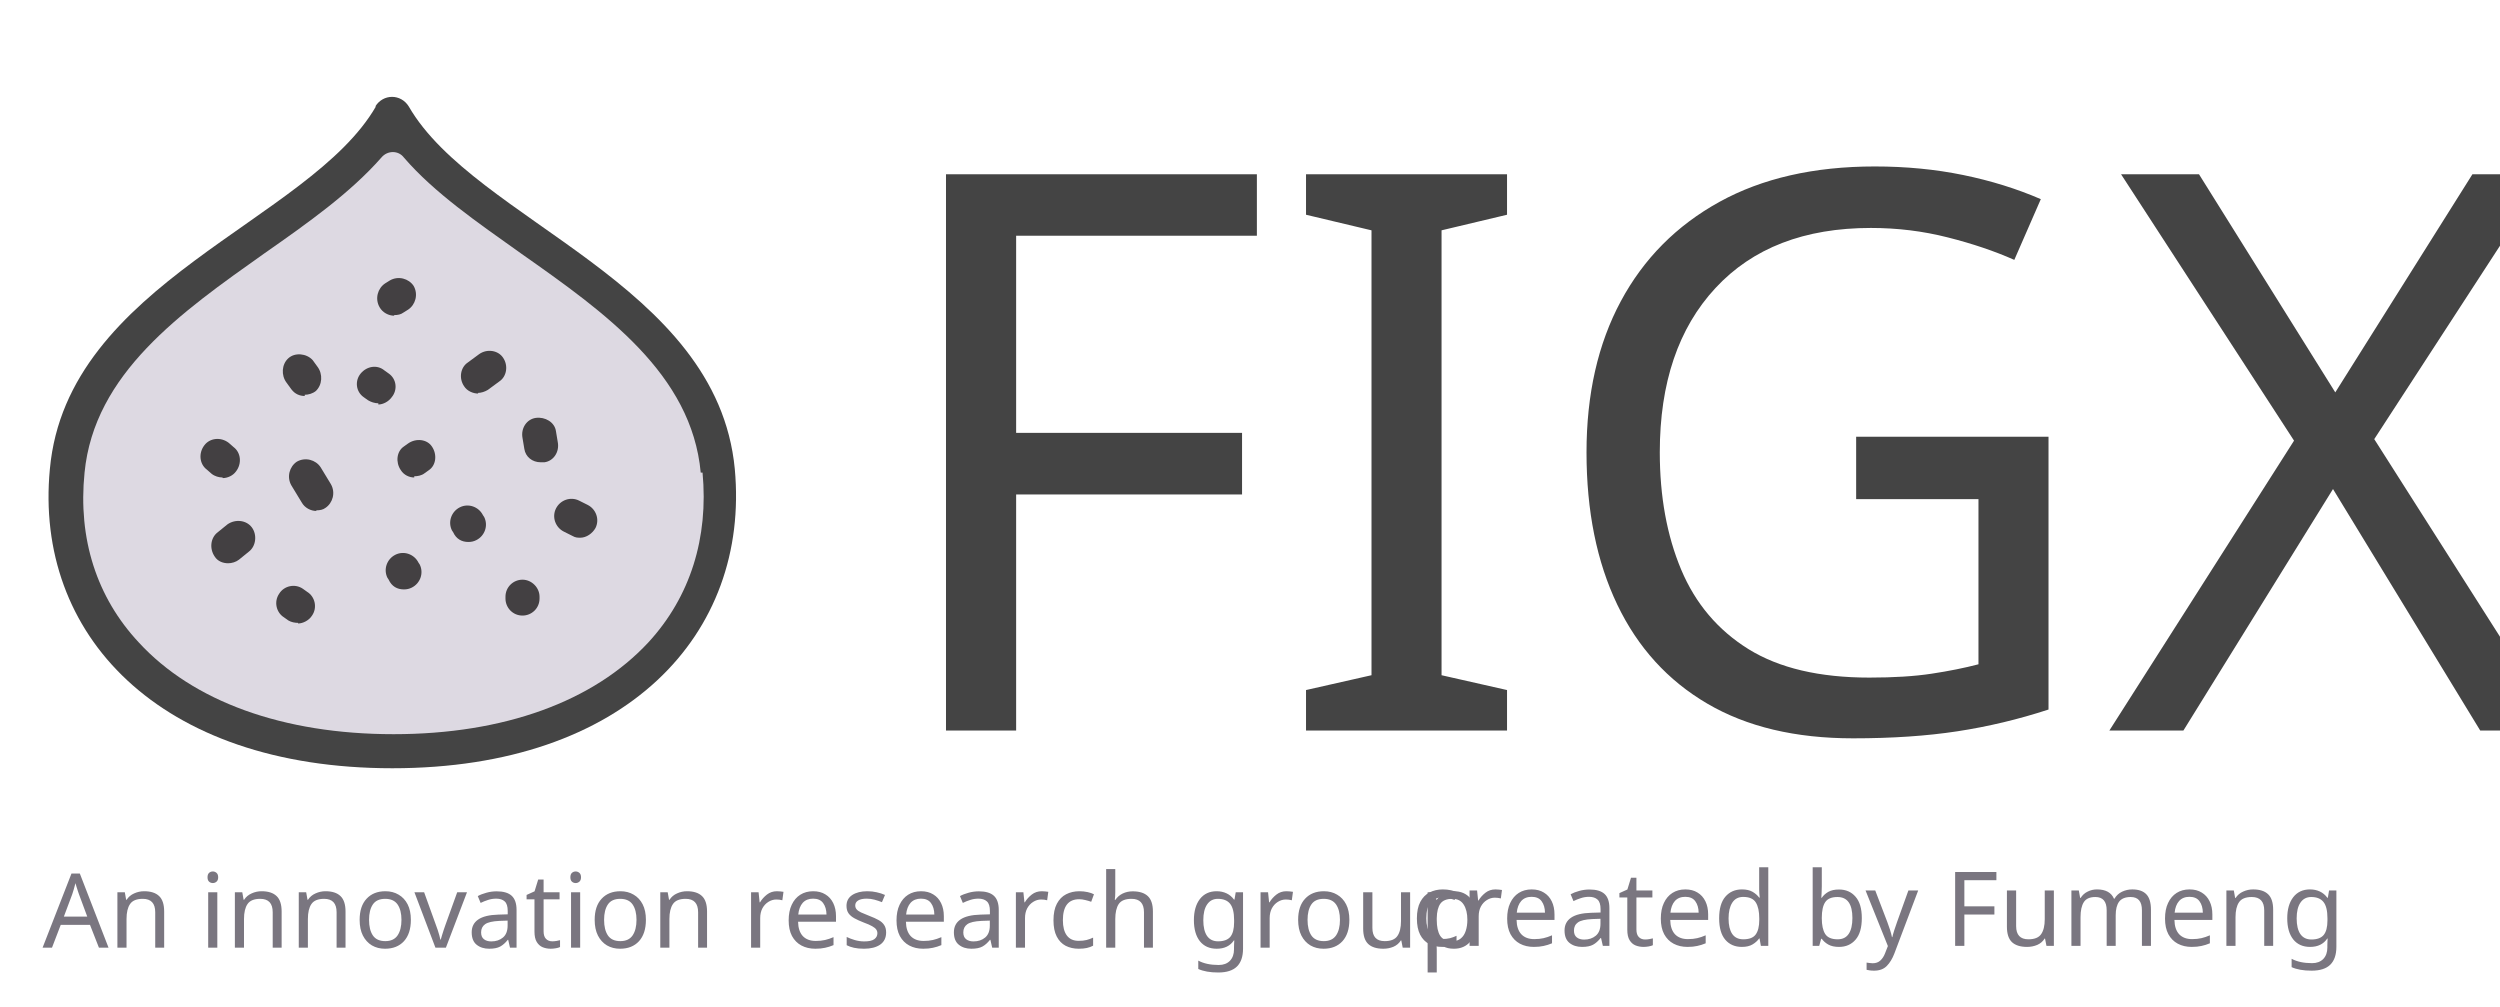
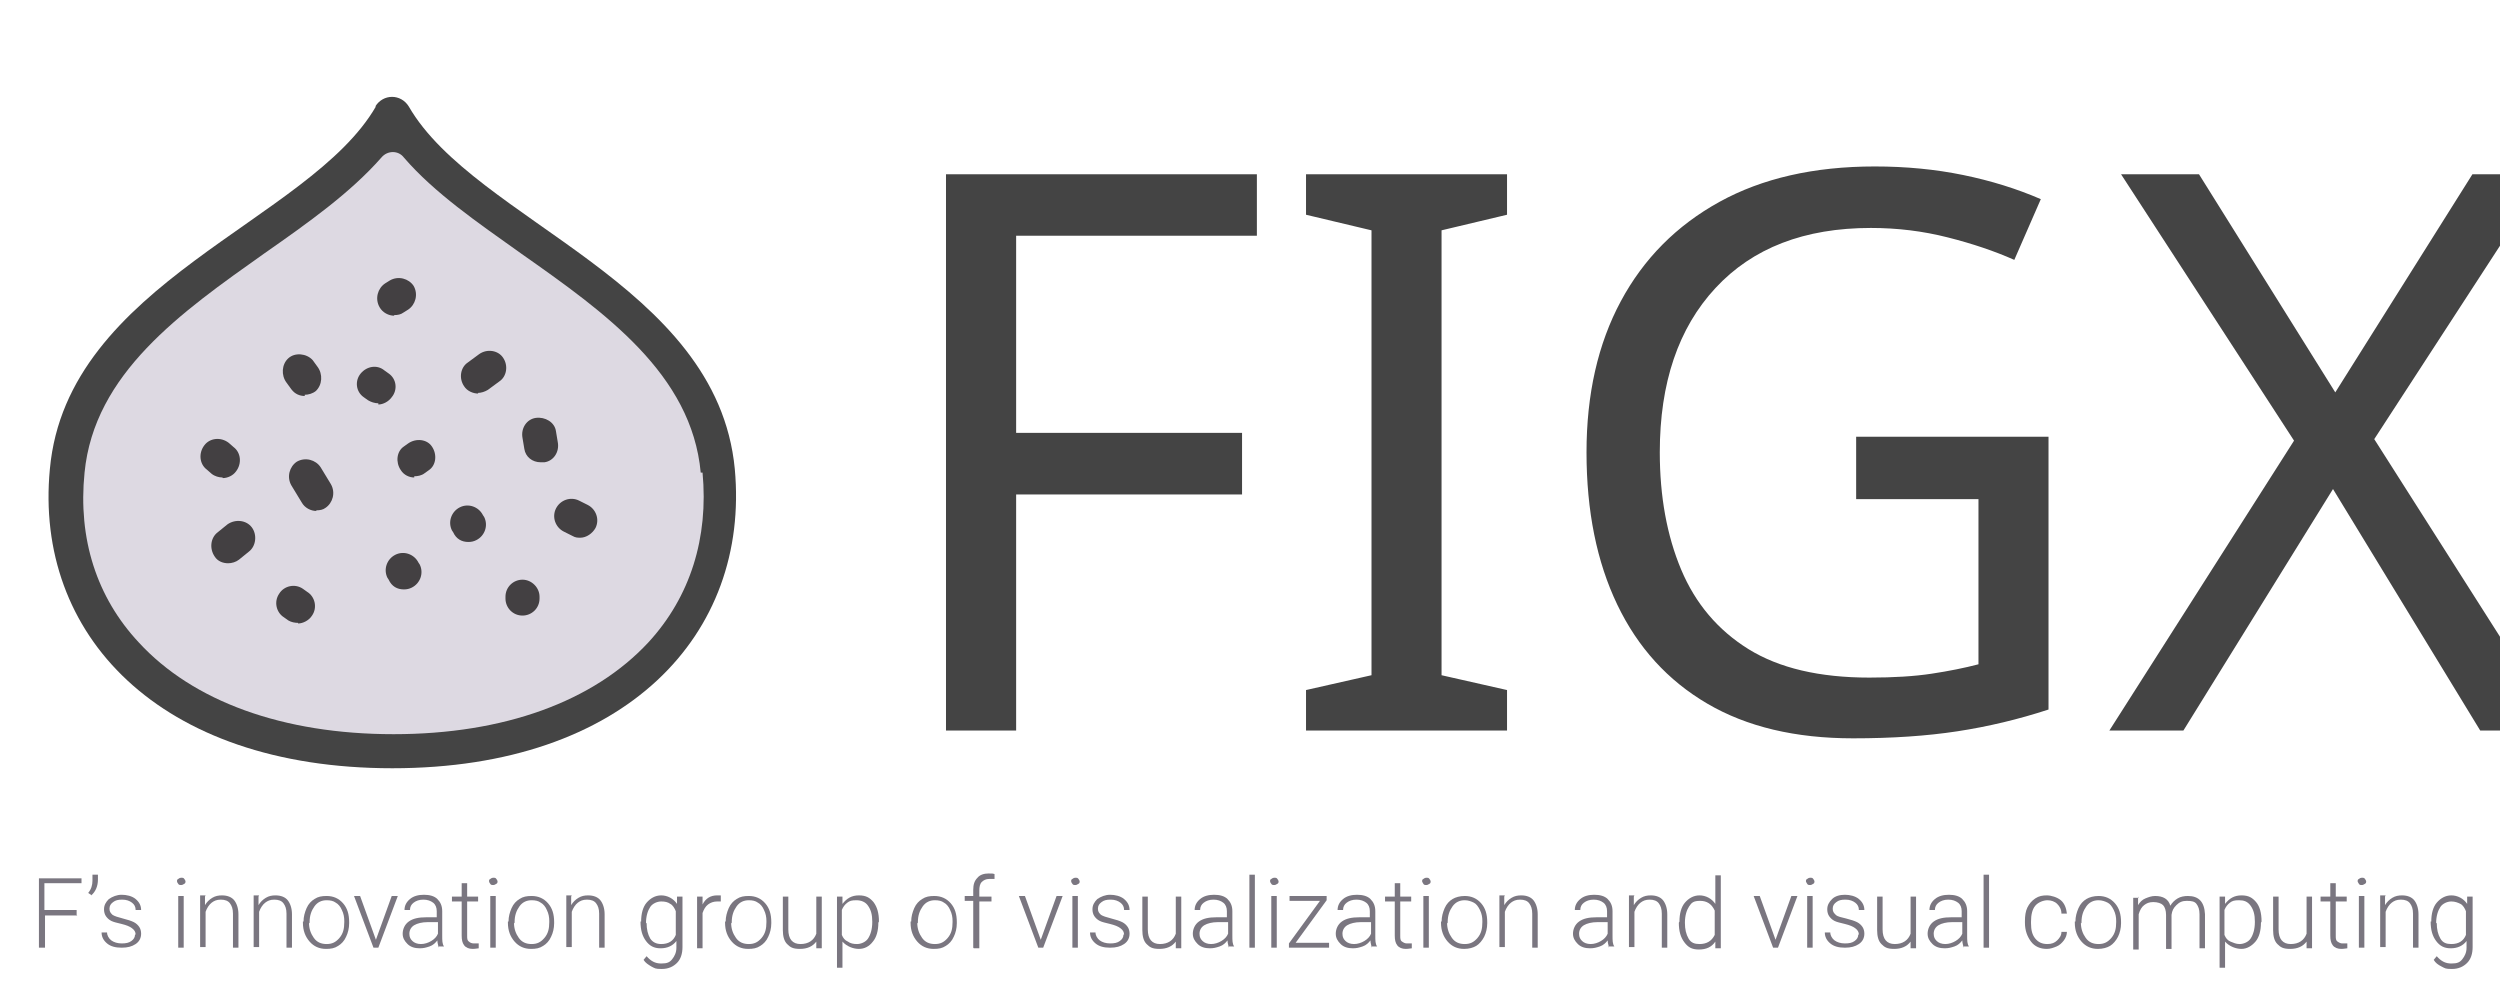
<svg xmlns="http://www.w3.org/2000/svg" id="Layer_1" data-name="Layer 1" width="411" height="165.4" version="1.1" viewBox="0 0 411 165.4">
  <defs>
    <style>
      .cls-1 {
        fill: #f2f3f4;
      }

-       .cls-1, .cls-2, .cls-3, .cls-4 {
+       .cls-1, .cls-2, .cls-3, .cls-4, .cls-5 {
        stroke-width: 0px;
-       }
- 
-       .cls-5 {
-         fill: #7a7680;
-         font-family: Apparat-Hairline, Apparat;
-         font-size: 17px;
-         font-weight: 100;
-       }
- 
-       .cls-5, .cls-6, .cls-7 {
-         isolation: isolate;
      }

      .cls-2 {
        fill: #434042;
      }

      .cls-3 {
        fill: #ddd9e2;
      }

      .cls-6 {
        font-family: CaviarDreams, 'Caviar Dreams';
        font-size: 128.1px;
      }

      .cls-6, .cls-4 {
        fill: #444;
+       }
+ 
+       .cls-6, .cls-7 {
+         isolation: isolate;
+       }
+ 
+       .cls-5 {
+         fill: #7a7680;
      }
    </style>
  </defs>
  <g id="Layer_1-2" data-name="Layer 1">
    <rect class="cls-1" x="-82.8" y="520.7" width="520" height="278.6" rx="21.1" ry="21.1" />
    <g id="Layer_1-2" data-name="Layer 1-2">
      <path class="cls-4" d="M61.7,17.5c1.3-2.1,4.2-2.1,5.5,0,10.9,18.9,50.7,29,53.6,59.6,2.5,27.1-17.8,49.2-56.3,49.2S5.6,104.2,8.2,77.1c2.8-30.7,42.7-40.7,53.6-59.6h0Z" />
      <path class="cls-3" d="M115.2,77.7c-1.5-16.2-15.7-26.3-29.5-36-7.3-5.2-14.3-10-19.3-15.8-.9-1.2-2.7-1.2-3.7,0-5.1,5.8-12,10.7-19.3,15.8-13.7,9.7-27.9,19.7-29.5,36-1.1,10.9,2,20.5,8.9,27.9,8.9,9.7,23.7,15.1,41.9,15.1s32.9-5.4,41.9-15.1c6.9-7.5,9.9-17.2,8.9-27.9h-.1Z" />
      <g>
        <path class="cls-2" d="M37.5,92.6c-.8,0-1.7-.3-2.2-1.1-.9-1.3-.7-3.1.5-4l1.6-1.3c1.3-.9,3.1-.7,4,.5s.7,3.1-.5,4l-1.6,1.3c-.5.4-1.2.6-1.8.6h0Z" />
        <path class="cls-2" d="M36.6,78.5c-.6,0-1.3-.2-1.8-.6l-.8-.7c-1.2-.9-1.4-2.7-.4-4,.9-1.2,2.7-1.4,4-.4l.8.7c1.2.9,1.4,2.7.4,4-.5.7-1.4,1.1-2.2,1.1h0Z" />
        <path class="cls-2" d="M50.1,65.1c-.8,0-1.6-.3-2.2-1.1l-.8-1.1c-.9-1.2-.8-3,.3-4s3-.8,4,.3l.8,1.1c.9,1.2.8,3-.3,4-.5.4-1.2.6-1.8.6h0Z" />
        <path class="cls-2" d="M64.8,51.9c-.9,0-1.9-.5-2.4-1.4-.8-1.4-.3-3.1.9-3.9l.8-.5c1.4-.8,3.1-.3,3.9.9.8,1.4.3,3.1-.9,3.9l-.8.5c-.4.3-.9.4-1.5.4h0Z" />
        <path class="cls-2" d="M78.6,64.7c-.8,0-1.8-.4-2.3-1.2-.9-1.3-.6-3.1.6-3.9l1.9-1.4c1.3-.9,3.1-.6,3.9.6.9,1.3.6,3.1-.6,3.9l-1.9,1.4c-.5.3-1.1.5-1.7.5h.1Z" />
        <path class="cls-2" d="M88.9,76c-1.4,0-2.5-.9-2.7-2.2l-.3-1.8c-.3-1.6.7-3.1,2.2-3.3s3.1.7,3.3,2.2l.3,1.8c.3,1.6-.7,3.1-2.2,3.3h-.5Z" />
        <path class="cls-2" d="M95.4,88.4c-.4,0-.8,0-1.3-.3l-1.4-.7c-1.4-.7-2-2.4-1.3-3.8.7-1.4,2.4-2,3.8-1.3l1.4.7c1.4.7,2,2.4,1.3,3.8-.5.9-1.5,1.6-2.5,1.6Z" />
      </g>
      <path class="cls-2" d="M85.9,101.2c-1.6,0-2.8-1.3-2.8-2.8v-.3c0-1.6,1.3-2.8,2.8-2.8s2.8,1.3,2.8,2.8v.3c0,1.6-1.3,2.8-2.8,2.8Z" />
      <path class="cls-2" d="M52,84c-.9,0-1.9-.5-2.4-1.4l-1.7-2.8c-.8-1.4-.3-3.1.9-3.9,1.4-.8,3.1-.3,3.9.9l1.7,2.8c.8,1.4.3,3.1-.9,3.9-.4.3-.9.4-1.5.4h0Z" />
      <path class="cls-2" d="M68.1,78.5c-.8,0-1.7-.4-2.2-1.2-.9-1.3-.7-3.1.5-3.9l.7-.5c1.3-.9,3.1-.7,3.9.5.9,1.3.7,3.1-.5,3.9l-.7.5c-.5.4-1.2.5-1.7.5h0Z" />
      <path class="cls-2" d="M49,102.4c-.5,0-1.1-.1-1.6-.4l-.7-.5c-1.3-.8-1.7-2.6-.8-3.9.8-1.3,2.6-1.7,3.9-.8l.7.5c1.3.8,1.7,2.6.8,3.9-.5.8-1.5,1.3-2.3,1.3Z" />
      <path class="cls-2" d="M62.2,66.3c-.6,0-1.2-.2-1.7-.5l-.7-.5c-1.3-.9-1.5-2.7-.5-3.9s2.7-1.5,3.9-.5l.7.5c1.3.9,1.5,2.7.5,3.9-.5.7-1.4,1.2-2.2,1.2h0Z" />
      <path class="cls-2" d="M77,89.1c-1.1,0-2-.5-2.5-1.6l-.2-.3c-.7-1.4-.1-3.1,1.3-3.8,1.4-.7,3.1-.1,3.8,1.3l.2.3c.7,1.4.1,3.1-1.3,3.8-.4.2-.8.3-1.3.3Z" />
      <path class="cls-2" d="M66.4,96.9c-1.1,0-2-.5-2.5-1.6l-.2-.3c-.7-1.4-.1-3.1,1.3-3.8,1.4-.7,3.1-.1,3.8,1.3l.2.3c.7,1.4.1,3.1-1.3,3.8-.4.2-.8.3-1.3.3Z" />
    </g>
    <g class="cls-7">
      <text class="cls-6" transform="translate(143.1 120.1)">
        <tspan x="0" y="0">FIGX</tspan>
      </text>
    </g>
    <g class="cls-7">
-       <text class="cls-5" transform="translate(7 155.8)">
-         <tspan x="0" y="0">An innovation research group </tspan>
-       </text>
-       <text class="cls-5" transform="translate(232 155.5)">
-         <tspan x="0" y="0">created by Fumeng </tspan>
-       </text>
+       <g class="cls-7">
+         <path class="cls-5" d="M12.7,150.5h-5.3v5.3h-1v-11.4h7v.8h-6.1v4.4h5.3v.8Z" />
+         <path class="cls-5" d="M15.1,147.2l-.6-.4c.5-.6.7-1.3.7-2v-1h.9v.8c0,1.1-.4,2-1.1,2.6Z" />
+         <path class="cls-5" d="M22.3,153.7c0-.5-.2-.8-.6-1.1-.4-.3-.9-.5-1.7-.7s-1.3-.3-1.7-.5-.7-.5-.9-.8c-.2-.3-.3-.7-.3-1.1,0-.7.3-1.2.8-1.7.6-.4,1.3-.7,2.1-.7s1.7.2,2.3.7.9,1.1.9,1.8h-.9c0-.5-.2-.9-.6-1.2s-.9-.5-1.6-.5-1.1.1-1.5.4c-.4.3-.6.6-.6,1.1s.2.7.5,1c.3.2.9.4,1.7.6s1.4.4,1.8.6c.4.2.7.5.9.8.2.3.3.7.3,1.1,0,.7-.3,1.3-.9,1.7-.6.4-1.3.6-2.3.6s-1.8-.2-2.4-.7c-.6-.5-.9-1.1-.9-1.8h.9c0,.5.3,1,.7,1.3.4.3,1,.5,1.7.5s1.2-.1,1.6-.4c.4-.3.6-.6.6-1.1Z" />
+         <path class="cls-5" d="M29.1,144.9c0-.2,0-.3.2-.4.1-.1.3-.2.5-.2s.4,0,.5.2c.1.1.2.3.2.4s0,.3-.2.4-.3.2-.5.2-.4,0-.5-.2c-.1-.1-.2-.3-.2-.4ZM30.2,155.8h-.9v-8.5h.9v8.5Z" />
+         <path class="cls-5" d="M33.7,147.4v1.4c.3-.5.7-.9,1.2-1.2.5-.3,1-.4,1.6-.4.9,0,1.6.3,2,.8.4.5.7,1.3.7,2.3v5.5h-.9v-5.6c0-.8-.2-1.3-.5-1.7-.3-.4-.8-.6-1.5-.6s-1.1.2-1.5.5-.8.9-1,1.5v5.8h-.9v-8.5h.9Z" />
+         <path class="cls-5" d="M42.5,147.4v1.4c.3-.5.7-.9,1.2-1.2.5-.3,1-.4,1.6-.4.9,0,1.6.3,2,.8.4.5.7,1.3.7,2.3v5.5h-.9v-5.6c0-.8-.2-1.3-.5-1.7-.3-.4-.8-.6-1.5-.6s-1.1.2-1.5.5-.8.9-1,1.5v5.8h-.9v-8.5h.9Z" />
+         <path class="cls-5" d="M49.9,151.5c0-.8.2-1.5.5-2.2.3-.7.8-1.2,1.3-1.5.6-.4,1.2-.5,2-.5,1.1,0,2,.4,2.7,1.2.7.8,1,1.8,1,3.1v.2c0,.8-.2,1.6-.5,2.2-.3.7-.8,1.2-1.3,1.5-.6.4-1.2.5-2,.5-1.1,0-2-.4-2.7-1.2-.7-.8-1.1-1.8-1.1-3.1v-.2ZM50.8,151.7c0,1,.3,1.8.8,2.5s1.2,1,2.1,1,1.5-.3,2.1-1,.8-1.5.8-2.6v-.2c0-.6-.1-1.2-.4-1.8-.2-.5-.6-1-1-1.2-.4-.3-.9-.4-1.5-.4-.8,0-1.5.3-2,1-.5.7-.8,1.5-.8,2.6v.2Z" />
+         <path class="cls-5" d="M61.8,154.5l2.6-7.2h1l-3.2,8.5h-.8l-3.2-8.5h1l2.6,7.2Z" />
+         <path class="cls-5" d="M72.1,155.8c0-.3-.2-.7-.2-1.2-.3.4-.7.8-1.3,1s-1,.3-1.6.3c-.8,0-1.5-.2-2-.7-.5-.5-.8-1-.8-1.7s.3-1.5,1-2c.7-.5,1.6-.7,2.9-.7h1.7v-1c0-.6-.2-1.1-.6-1.4-.4-.3-.9-.5-1.6-.5s-1.2.2-1.6.5c-.4.3-.6.7-.6,1.2h-.9c0-.7.3-1.3.9-1.8s1.4-.7,2.3-.7,1.7.2,2.2.7c.5.5.8,1.1.8,2v4c0,.8,0,1.4.3,1.8h0c0,0-1,0-1,0ZM69.2,155.2c.6,0,1.2-.2,1.7-.5s.9-.7,1.1-1.2v-1.9h-1.7c-.9,0-1.7.2-2.2.5-.5.3-.8.8-.8,1.4s.2.9.5,1.2.8.5,1.4.5Z" />
+         <path class="cls-5" d="M76.8,145.2v2.2h1.8v.8h-1.8v5.6c0,.5,0,.8.3,1,.2.2.5.3.8.3s.4,0,.8,0v.8c-.2,0-.5.1-1,.1-.6,0-1.1-.2-1.4-.6-.3-.4-.4-.9-.4-1.6v-5.6h-1.6v-.8h1.6v-2.2h.9Z" />
+         <path class="cls-5" d="M80.4,144.9c0-.2,0-.3.2-.4.1-.1.3-.2.5-.2s.4,0,.5.2c.1.1.2.3.2.4s0,.3-.2.4-.3.2-.5.2-.4,0-.5-.2c-.1-.1-.2-.3-.2-.4ZM81.5,155.8h-.9v-8.5h.9v8.5Z" />
+         <path class="cls-5" d="M83.6,151.5c0-.8.2-1.5.5-2.2.3-.7.8-1.2,1.3-1.5.6-.4,1.2-.5,2-.5,1.1,0,2,.4,2.7,1.2.7.8,1,1.8,1,3.1v.2c0,.8-.2,1.6-.5,2.2-.3.7-.8,1.2-1.3,1.5-.6.4-1.2.5-2,.5-1.1,0-2-.4-2.7-1.2-.7-.8-1.1-1.8-1.1-3.1v-.2ZM84.5,151.7c0,1,.3,1.8.8,2.5s1.2,1,2.1,1,1.5-.3,2.1-1,.8-1.5.8-2.6v-.2c0-.6-.1-1.2-.4-1.8-.2-.5-.6-1-1-1.2-.4-.3-.9-.4-1.5-.4-.8,0-1.5.3-2,1-.5.7-.8,1.5-.8,2.6v.2Z" />
+         <path class="cls-5" d="M93.9,147.4v1.4c.3-.5.7-.9,1.2-1.2.5-.3,1-.4,1.6-.4.9,0,1.6.3,2,.8.4.5.7,1.3.7,2.3v5.5h-.9v-5.6c0-.8-.2-1.3-.5-1.7-.3-.4-.8-.6-1.5-.6s-1.1.2-1.5.5-.8.9-1,1.5v5.8h-.9v-8.5h.9Z" />
+         <path class="cls-5" d="M105.4,151.5c0-1.3.3-2.4.9-3.1s1.4-1.2,2.4-1.2,2,.5,2.6,1.4v-1.2h.9v8.3c0,1.1-.3,2-.9,2.6s-1.4,1-2.5,1-1.1-.1-1.7-.4c-.5-.3-1-.6-1.3-1.1l.5-.6c.7.8,1.4,1.2,2.4,1.2s1.4-.2,1.8-.7.7-1.1.7-1.9v-1.1c-.6.8-1.5,1.2-2.6,1.2s-1.8-.4-2.4-1.2-.9-1.8-.9-3.2h0ZM106.3,151.7c0,1.1.2,1.9.6,2.6.4.6,1,.9,1.8.9,1.2,0,2-.5,2.4-1.5v-3.9c-.2-.5-.5-1-.9-1.2-.4-.3-.9-.4-1.5-.4s-1.4.3-1.8.9-.7,1.5-.7,2.7Z" />
+         <path class="cls-5" d="M118.5,148.2c-.2,0-.4,0-.6,0-.6,0-1.1.2-1.5.5-.4.3-.7.8-.9,1.4v5.8h-.9v-8.5h.9v1.3c.5-1,1.3-1.5,2.4-1.5s.5,0,.6.1v.9Z" />
+         <path class="cls-5" d="M119.3,151.5c0-.8.2-1.5.5-2.2.3-.7.8-1.2,1.3-1.5.6-.4,1.2-.5,2-.5,1.1,0,2,.4,2.7,1.2.7.8,1,1.8,1,3.1v.2c0,.8-.2,1.6-.5,2.2-.3.7-.8,1.2-1.3,1.5-.6.4-1.2.5-2,.5-1.1,0-2-.4-2.7-1.2-.7-.8-1.1-1.8-1.1-3.1v-.2ZM120.2,151.7c0,1,.3,1.8.8,2.5s1.2,1,2.1,1,1.5-.3,2.1-1,.8-1.5.8-2.6v-.2c0-.6-.1-1.2-.4-1.8-.2-.5-.6-1-1-1.2-.4-.3-.9-.4-1.5-.4-.8,0-1.5.3-2,1-.5.7-.8,1.5-.8,2.6v.2Z" />
+         <path class="cls-5" d="M134.2,154.8c-.6.8-1.5,1.2-2.7,1.2s-1.6-.3-2.1-.8-.7-1.3-.7-2.3v-5.5h.9v5.4c0,1.6.7,2.4,2,2.4s2.2-.6,2.6-1.7v-6.1h.9v8.5h-.9v-1.1Z" />
+         <path class="cls-5" d="M144.4,151.7c0,1.3-.3,2.4-.9,3.1-.6.8-1.4,1.2-2.3,1.2s-2-.4-2.7-1.2v4.3h-.9v-11.7h.9v1.2c.7-.9,1.5-1.4,2.7-1.4s1.8.4,2.4,1.1c.6.8.9,1.8.9,3.2h0ZM143.4,151.5c0-1.1-.2-1.9-.7-2.6-.4-.6-1.1-.9-1.9-.9s-1.1.1-1.5.4c-.4.3-.7.7-.9,1.2v4.1c.2.5.5.9,1,1.1.4.3.9.4,1.5.4s1.4-.3,1.8-.9c.4-.6.7-1.5.7-2.7Z" />
+         <path class="cls-5" d="M149.8,151.5c0-.8.2-1.5.5-2.2.3-.7.8-1.2,1.3-1.5.6-.4,1.2-.5,2-.5,1.1,0,2,.4,2.7,1.2.7.8,1,1.8,1,3.1v.2c0,.8-.2,1.6-.5,2.2-.3.7-.8,1.2-1.3,1.5-.6.4-1.2.5-2,.5-1.1,0-2-.4-2.7-1.2-.7-.8-1.1-1.8-1.1-3.1v-.2ZM150.8,151.7c0,1,.3,1.8.8,2.5s1.2,1,2.1,1,1.5-.3,2.1-1,.8-1.5.8-2.6v-.2c0-.6-.1-1.2-.4-1.8-.2-.5-.6-1-1-1.2-.4-.3-.9-.4-1.5-.4-.8,0-1.5.3-2,1-.5.7-.8,1.5-.8,2.6v.2Z" />
+         <path class="cls-5" d="M160,155.8v-7.7h-1.4v-.8h1.4v-1c0-.9.2-1.5.7-2,.4-.5,1.1-.7,1.8-.7s.7,0,1,.1v.8c-.3,0-.6,0-.9,0-.5,0-.9.2-1.2.5-.3.3-.4.8-.4,1.4v1h2v.8h-2v7.7h-.9Z" />
+         <path class="cls-5" d="M171.1,154.5l2.6-7.2h1l-3.2,8.5h-.8l-3.2-8.5h1l2.6,7.2Z" />
+         <path class="cls-5" d="M176.1,144.9c0-.2,0-.3.2-.4.1-.1.3-.2.5-.2s.4,0,.5.2c.1.1.2.3.2.4s0,.3-.2.4-.3.2-.5.2-.4,0-.5-.2c-.1-.1-.2-.3-.2-.4ZM177.2,155.8h-.9v-8.5h.9v8.5Z" />
+         <path class="cls-5" d="M184.8,153.7c0-.5-.2-.8-.6-1.1-.4-.3-.9-.5-1.7-.7s-1.3-.3-1.7-.5-.7-.5-.9-.8c-.2-.3-.3-.7-.3-1.1,0-.7.3-1.2.8-1.7.6-.4,1.3-.7,2.1-.7s1.7.2,2.3.7.9,1.1.9,1.8h-.9c0-.5-.2-.9-.6-1.2s-.9-.5-1.6-.5-1.1.1-1.5.4c-.4.3-.6.6-.6,1.1s.2.7.5,1c.3.2.9.4,1.7.6s1.4.4,1.8.6c.4.2.7.5.9.8.2.3.3.7.3,1.1,0,.7-.3,1.3-.9,1.7-.6.4-1.3.6-2.3.6s-1.8-.2-2.4-.7c-.6-.5-.9-1.1-.9-1.8h.9c0,.5.3,1,.7,1.3.4.3,1,.5,1.7.5s1.2-.1,1.6-.4c.4-.3.6-.6.6-1.1Z" />
+         <path class="cls-5" d="M193.3,154.8c-.6.8-1.5,1.2-2.7,1.2s-1.6-.3-2.1-.8-.7-1.3-.7-2.3v-5.5h.9v5.4c0,1.6.7,2.4,2,2.4s2.2-.6,2.6-1.7v-6.1h.9v8.5h-.9v-1.1Z" />
+         <path class="cls-5" d="M202,155.8c0-.3-.2-.7-.2-1.2-.3.4-.7.8-1.3,1s-1,.3-1.6.3c-.8,0-1.5-.2-2-.7-.5-.5-.8-1-.8-1.7s.3-1.5,1-2c.7-.5,1.6-.7,2.9-.7h1.7v-1c0-.6-.2-1.1-.6-1.4-.4-.3-.9-.5-1.6-.5s-1.2.2-1.6.5c-.4.3-.6.7-.6,1.2h-.9c0-.7.3-1.3.9-1.8s1.4-.7,2.3-.7,1.7.2,2.2.7c.5.5.8,1.1.8,2v4c0,.8,0,1.4.3,1.8h0c0,0-1,0-1,0ZM199.1,155.2c.6,0,1.2-.2,1.7-.5s.9-.7,1.1-1.2v-1.9h-1.7c-.9,0-1.7.2-2.2.5-.5.3-.8.8-.8,1.4s.2.9.5,1.2.8.5,1.4.5Z" />
+         <path class="cls-5" d="M206.3,155.8h-.9v-12h.9v12Z" />
+         <path class="cls-5" d="M208.8,144.9c0-.2,0-.3.2-.4.1-.1.3-.2.5-.2s.4,0,.5.2c.1.1.2.3.2.4s0,.3-.2.4-.3.2-.5.2-.4,0-.5-.2c-.1-.1-.2-.3-.2-.4ZM209.9,155.8h-.9v-8.5h.9v8.5Z" />
+         <path class="cls-5" d="M213,155h5.5v.8h-6.6v-.7l5.1-7h-5v-.8h6.1v.7l-5.1,7Z" />
+         <path class="cls-5" d="M225.5,155.8c0-.3-.2-.7-.2-1.2-.3.4-.7.8-1.3,1s-1,.3-1.6.3c-.8,0-1.5-.2-2-.7s-.8-1-.8-1.7.3-1.5,1-2,1.6-.7,2.9-.7h1.7v-1c0-.6-.2-1.1-.6-1.4s-.9-.5-1.6-.5-1.2.2-1.6.5-.6.7-.6,1.2h-.9c0-.7.3-1.3.9-1.8s1.4-.7,2.3-.7,1.7.2,2.2.7.8,1.1.8,2v4c0,.8,0,1.4.3,1.8h0c0,0-1,0-1,0ZM222.6,155.2c.6,0,1.2-.2,1.7-.5s.9-.7,1.1-1.2v-1.9h-1.7c-.9,0-1.7.2-2.2.5s-.8.8-.8,1.4.2.9.5,1.2.8.5,1.4.5Z" />
+         <path class="cls-5" d="M230.2,145.2v2.2h1.8v.8h-1.8v5.6c0,.5,0,.8.3,1s.5.3.8.3.4,0,.8,0v.8c-.2,0-.5.1-1,.1-.6,0-1.1-.2-1.4-.6s-.4-.9-.4-1.6v-5.6h-1.6v-.8h1.6v-2.2h.9Z" />
+         <path class="cls-5" d="M233.8,144.9c0-.2,0-.3.2-.4.1-.1.3-.2.5-.2s.4,0,.5.2c.1.1.2.3.2.4s0,.3-.2.4-.3.2-.5.2-.4,0-.5-.2-.2-.3-.2-.4ZM234.9,155.8h-.9v-8.5h.9v8.5Z" />
+         <path class="cls-5" d="M237,151.5c0-.8.2-1.5.5-2.2s.8-1.2,1.3-1.5,1.2-.5,2-.5c1.1,0,2,.4,2.7,1.2s1,1.8,1,3.1v.2c0,.8-.2,1.6-.5,2.2s-.8,1.2-1.3,1.5-1.2.5-2,.5c-1.1,0-2-.4-2.7-1.2s-1.1-1.8-1.1-3.1v-.2ZM237.9,151.7c0,1,.3,1.8.8,2.5s1.2,1,2.1,1,1.5-.3,2.1-1,.8-1.5.8-2.6v-.2c0-.6-.1-1.2-.4-1.8s-.6-1-1-1.2-.9-.4-1.5-.4c-.8,0-1.5.3-2,1s-.8,1.5-.8,2.6v.2Z" />
+         <path class="cls-5" d="M247.3,147.4v1.4c.3-.5.7-.9,1.2-1.2s1-.4,1.6-.4c.9,0,1.6.3,2,.8s.7,1.3.7,2.3v5.5h-.9v-5.6c0-.8-.2-1.3-.5-1.7s-.8-.6-1.5-.6-1.1.2-1.5.5-.8.9-1,1.5v5.8h-.9v-8.5h.9Z" />
+         <path class="cls-5" d="M264.5,155.8c0-.3-.2-.7-.2-1.2-.3.4-.7.8-1.3,1s-1,.3-1.6.3c-.8,0-1.5-.2-2-.7s-.8-1-.8-1.7.3-1.5,1-2,1.6-.7,2.9-.7h1.7v-1c0-.6-.2-1.1-.6-1.4s-.9-.5-1.6-.5-1.2.2-1.6.5-.6.7-.6,1.2h-.9c0-.7.3-1.3.9-1.8s1.4-.7,2.3-.7,1.7.2,2.2.7.8,1.1.8,2v4c0,.8,0,1.4.3,1.8h0c0,0-1,0-1,0ZM261.5,155.2c.6,0,1.2-.2,1.7-.5s.9-.7,1.1-1.2v-1.9h-1.7c-.9,0-1.7.2-2.2.5s-.8.8-.8,1.4.2.9.5,1.2.8.5,1.4.5Z" />
+         <path class="cls-5" d="M268.6,147.4v1.4c.3-.5.7-.9,1.2-1.2s1-.4,1.6-.4c.9,0,1.6.3,2,.8s.7,1.3.7,2.3v5.5h-.9v-5.6c0-.8-.2-1.3-.5-1.7s-.8-.6-1.5-.6-1.1.2-1.5.5-.8.9-1,1.5v5.8h-.9v-8.5h.9Z" />
+         <path class="cls-5" d="M276.1,151.5c0-1.3.3-2.4.9-3.1s1.4-1.2,2.4-1.2,2,.5,2.6,1.4v-4.7h.9v12h-.9v-1.1c-.6.9-1.5,1.3-2.7,1.3s-1.8-.4-2.4-1.2-.9-1.8-.9-3.2h0ZM277,151.7c0,1.1.2,1.9.6,2.6s1,.9,1.8.9c1.2,0,2-.5,2.5-1.5v-4c-.5-1.1-1.3-1.6-2.4-1.6s-1.4.3-1.8.9-.7,1.5-.7,2.7Z" />
+         <path class="cls-5" d="M291.9,154.5l2.6-7.2h1l-3.2,8.5h-.8l-3.2-8.5h1l2.6,7.2Z" />
+         <path class="cls-5" d="M296.9,144.9c0-.2,0-.3.2-.4.1-.1.3-.2.5-.2s.4,0,.5.2c.1.1.2.3.2.4s0,.3-.2.4-.3.2-.5.2-.4,0-.5-.2-.2-.3-.2-.4ZM298,155.8h-.9v-8.5h.9v8.5Z" />
+         <path class="cls-5" d="M305.6,153.7c0-.5-.2-.8-.6-1.1s-.9-.5-1.7-.7-1.3-.3-1.7-.5-.7-.5-.9-.8-.3-.7-.3-1.1c0-.7.3-1.2.8-1.7s1.3-.7,2.1-.7,1.7.2,2.3.7.9,1.1.9,1.8h-.9c0-.5-.2-.9-.6-1.2s-.9-.5-1.6-.5-1.1.1-1.5.4-.6.6-.6,1.1.2.7.5,1,.9.4,1.7.6,1.4.4,1.8.6.7.5.9.8.3.7.3,1.1c0,.7-.3,1.3-.9,1.7s-1.3.6-2.3.6-1.8-.2-2.4-.7-.9-1.1-.9-1.8h.9c0,.5.3,1,.7,1.3s1,.5,1.7.5,1.2-.1,1.6-.4.6-.6.6-1.1Z" />
+         <path class="cls-5" d="M314.1,154.8c-.6.8-1.5,1.2-2.7,1.2s-1.6-.3-2.1-.8-.7-1.3-.7-2.3v-5.5h.9v5.4c0,1.6.7,2.4,2,2.4s2.2-.6,2.6-1.7v-6.1h.9v8.5h-.9v-1.1Z" />
+         <path class="cls-5" d="M322.8,155.8c0-.3-.2-.7-.2-1.2-.3.4-.7.8-1.3,1s-1,.3-1.6.3c-.8,0-1.5-.2-2-.7s-.8-1-.8-1.7.3-1.5,1-2,1.6-.7,2.9-.7h1.7v-1c0-.6-.2-1.1-.6-1.4s-.9-.5-1.6-.5-1.2.2-1.6.5-.6.7-.6,1.2h-.9c0-.7.3-1.3.9-1.8s1.4-.7,2.3-.7,1.7.2,2.2.7.8,1.1.8,2v4c0,.8,0,1.4.3,1.8h0c0,0-1,0-1,0ZM319.8,155.2c.6,0,1.2-.2,1.7-.5s.9-.7,1.1-1.2v-1.9h-1.7c-.9,0-1.7.2-2.2.5s-.8.8-.8,1.4.2.9.5,1.2.8.5,1.4.5Z" />
+         <path class="cls-5" d="M327,155.8h-.9v-12h.9v12Z" />
+         <path class="cls-5" d="M336.6,155.2c.7,0,1.2-.2,1.6-.6s.7-.8.7-1.4h.9c0,.5-.2,1-.5,1.4s-.7.8-1.2,1-1,.4-1.6.4c-1.1,0-2-.4-2.6-1.2s-1-1.8-1-3.1v-.3c0-.8.1-1.6.4-2.2s.7-1.1,1.3-1.5,1.2-.5,1.9-.5,1.7.3,2.3.8.9,1.3,1,2.2h-.9c0-.7-.3-1.2-.7-1.6s-1-.6-1.6-.6-1.5.3-2,.9-.7,1.5-.7,2.6v.3c0,1.1.2,1.9.7,2.5s1.1.9,2,.9Z" />
+         <path class="cls-5" d="M341.2,151.5c0-.8.2-1.5.5-2.2s.8-1.2,1.3-1.5,1.2-.5,2-.5c1.1,0,2,.4,2.7,1.2s1,1.8,1,3.1v.2c0,.8-.2,1.6-.5,2.2s-.8,1.2-1.3,1.5-1.2.5-2,.5c-1.1,0-2-.4-2.7-1.2s-1.1-1.8-1.1-3.1v-.2ZM342.1,151.7c0,1,.3,1.8.8,2.5s1.2,1,2.1,1,1.5-.3,2.1-1,.8-1.5.8-2.6v-.2c0-.6-.1-1.2-.4-1.8s-.6-1-1-1.2-.9-.4-1.5-.4c-.8,0-1.5.3-2,1s-.8,1.5-.8,2.6v.2Z" />
+         <path class="cls-5" d="M351.5,147.4v1.4c.3-.5.7-.9,1.2-1.1s1-.4,1.6-.4c1.3,0,2.2.5,2.5,1.6.3-.5.7-.9,1.2-1.2s1.1-.4,1.7-.4c1.8,0,2.7,1,2.8,3v5.6h-.9v-5.6c0-.8-.2-1.3-.5-1.7s-.8-.5-1.6-.5c-.7,0-1.2.2-1.7.7s-.7.9-.8,1.6v5.6h-.9v-5.6c0-.7-.2-1.3-.5-1.6s-.9-.5-1.6-.5-1.1.2-1.5.5-.7.8-.9,1.5v5.8h-.9v-8.5h.9Z" />
+         <path class="cls-5" d="M371.7,151.7c0,1.3-.3,2.4-.9,3.1s-1.4,1.2-2.3,1.2-2-.4-2.7-1.2v4.3h-.9v-11.7h.9v1.2c.7-.9,1.5-1.4,2.7-1.4s1.8.4,2.4,1.1.9,1.8.9,3.2h0ZM370.7,151.5c0-1.1-.2-1.9-.7-2.6s-1.1-.9-1.9-.9-1.1.1-1.5.4-.7.7-.9,1.2v4.1c.2.5.5.9,1,1.1s.9.4,1.5.4,1.4-.3,1.8-.9.7-1.5.7-2.7Z" />
+         <path class="cls-5" d="M379.2,154.8c-.6.8-1.5,1.2-2.7,1.2s-1.6-.3-2.1-.8-.7-1.3-.7-2.3v-5.5h.9v5.4c0,1.6.7,2.4,2,2.4s2.2-.6,2.6-1.7v-6.1h.9v8.5h-.9v-1.1Z" />
+         <path class="cls-5" d="M384,145.2v2.2h1.8v.8h-1.8v5.6c0,.5,0,.8.3,1s.5.3.8.3.4,0,.8,0v.8c-.2,0-.5.1-1,.1-.6,0-1.1-.2-1.4-.6s-.4-.9-.4-1.6v-5.6h-1.6v-.8h1.6v-2.2h.9Z" />
+         <path class="cls-5" d="M387.6,144.9c0-.2,0-.3.2-.4.1-.1.3-.2.5-.2s.4,0,.5.2c.1.1.2.3.2.4s0,.3-.2.4-.3.2-.5.2-.4,0-.5-.2-.2-.3-.2-.4ZM388.7,155.8h-.9v-8.5h.9v8.5Z" />
+         <path class="cls-5" d="M392.1,147.4v1.4c.3-.5.7-.9,1.2-1.2s1-.4,1.6-.4c.9,0,1.6.3,2,.8s.7,1.3.7,2.3v5.5h-.9v-5.6c0-.8-.2-1.3-.5-1.7s-.8-.6-1.5-.6-1.1.2-1.5.5-.8.9-1,1.5v5.8h-.9v-8.5h.9Z" />
+         <path class="cls-5" d="M399.7,151.5c0-1.3.3-2.4.9-3.1s1.4-1.2,2.4-1.2,2,.5,2.6,1.4v-1.2h.9v8.3c0,1.1-.3,2-.9,2.6s-1.4,1-2.5,1-1.1-.1-1.7-.4-1-.6-1.3-1.1l.5-.6c.7.8,1.4,1.2,2.4,1.2s1.4-.2,1.8-.7.7-1.1.7-1.9v-1.1c-.6.8-1.5,1.2-2.6,1.2s-1.8-.4-2.4-1.2-.9-1.8-.9-3.2h0ZM400.6,151.7c0,1.1.2,1.9.6,2.6s1,.9,1.8.9c1.2,0,2-.5,2.4-1.5v-3.9c-.2-.5-.5-1-.9-1.2s-.9-.4-1.5-.4-1.4.3-1.8.9-.7,1.5-.7,2.7Z" />
+       </g>
+       <text />
    </g>
  </g>
</svg>
